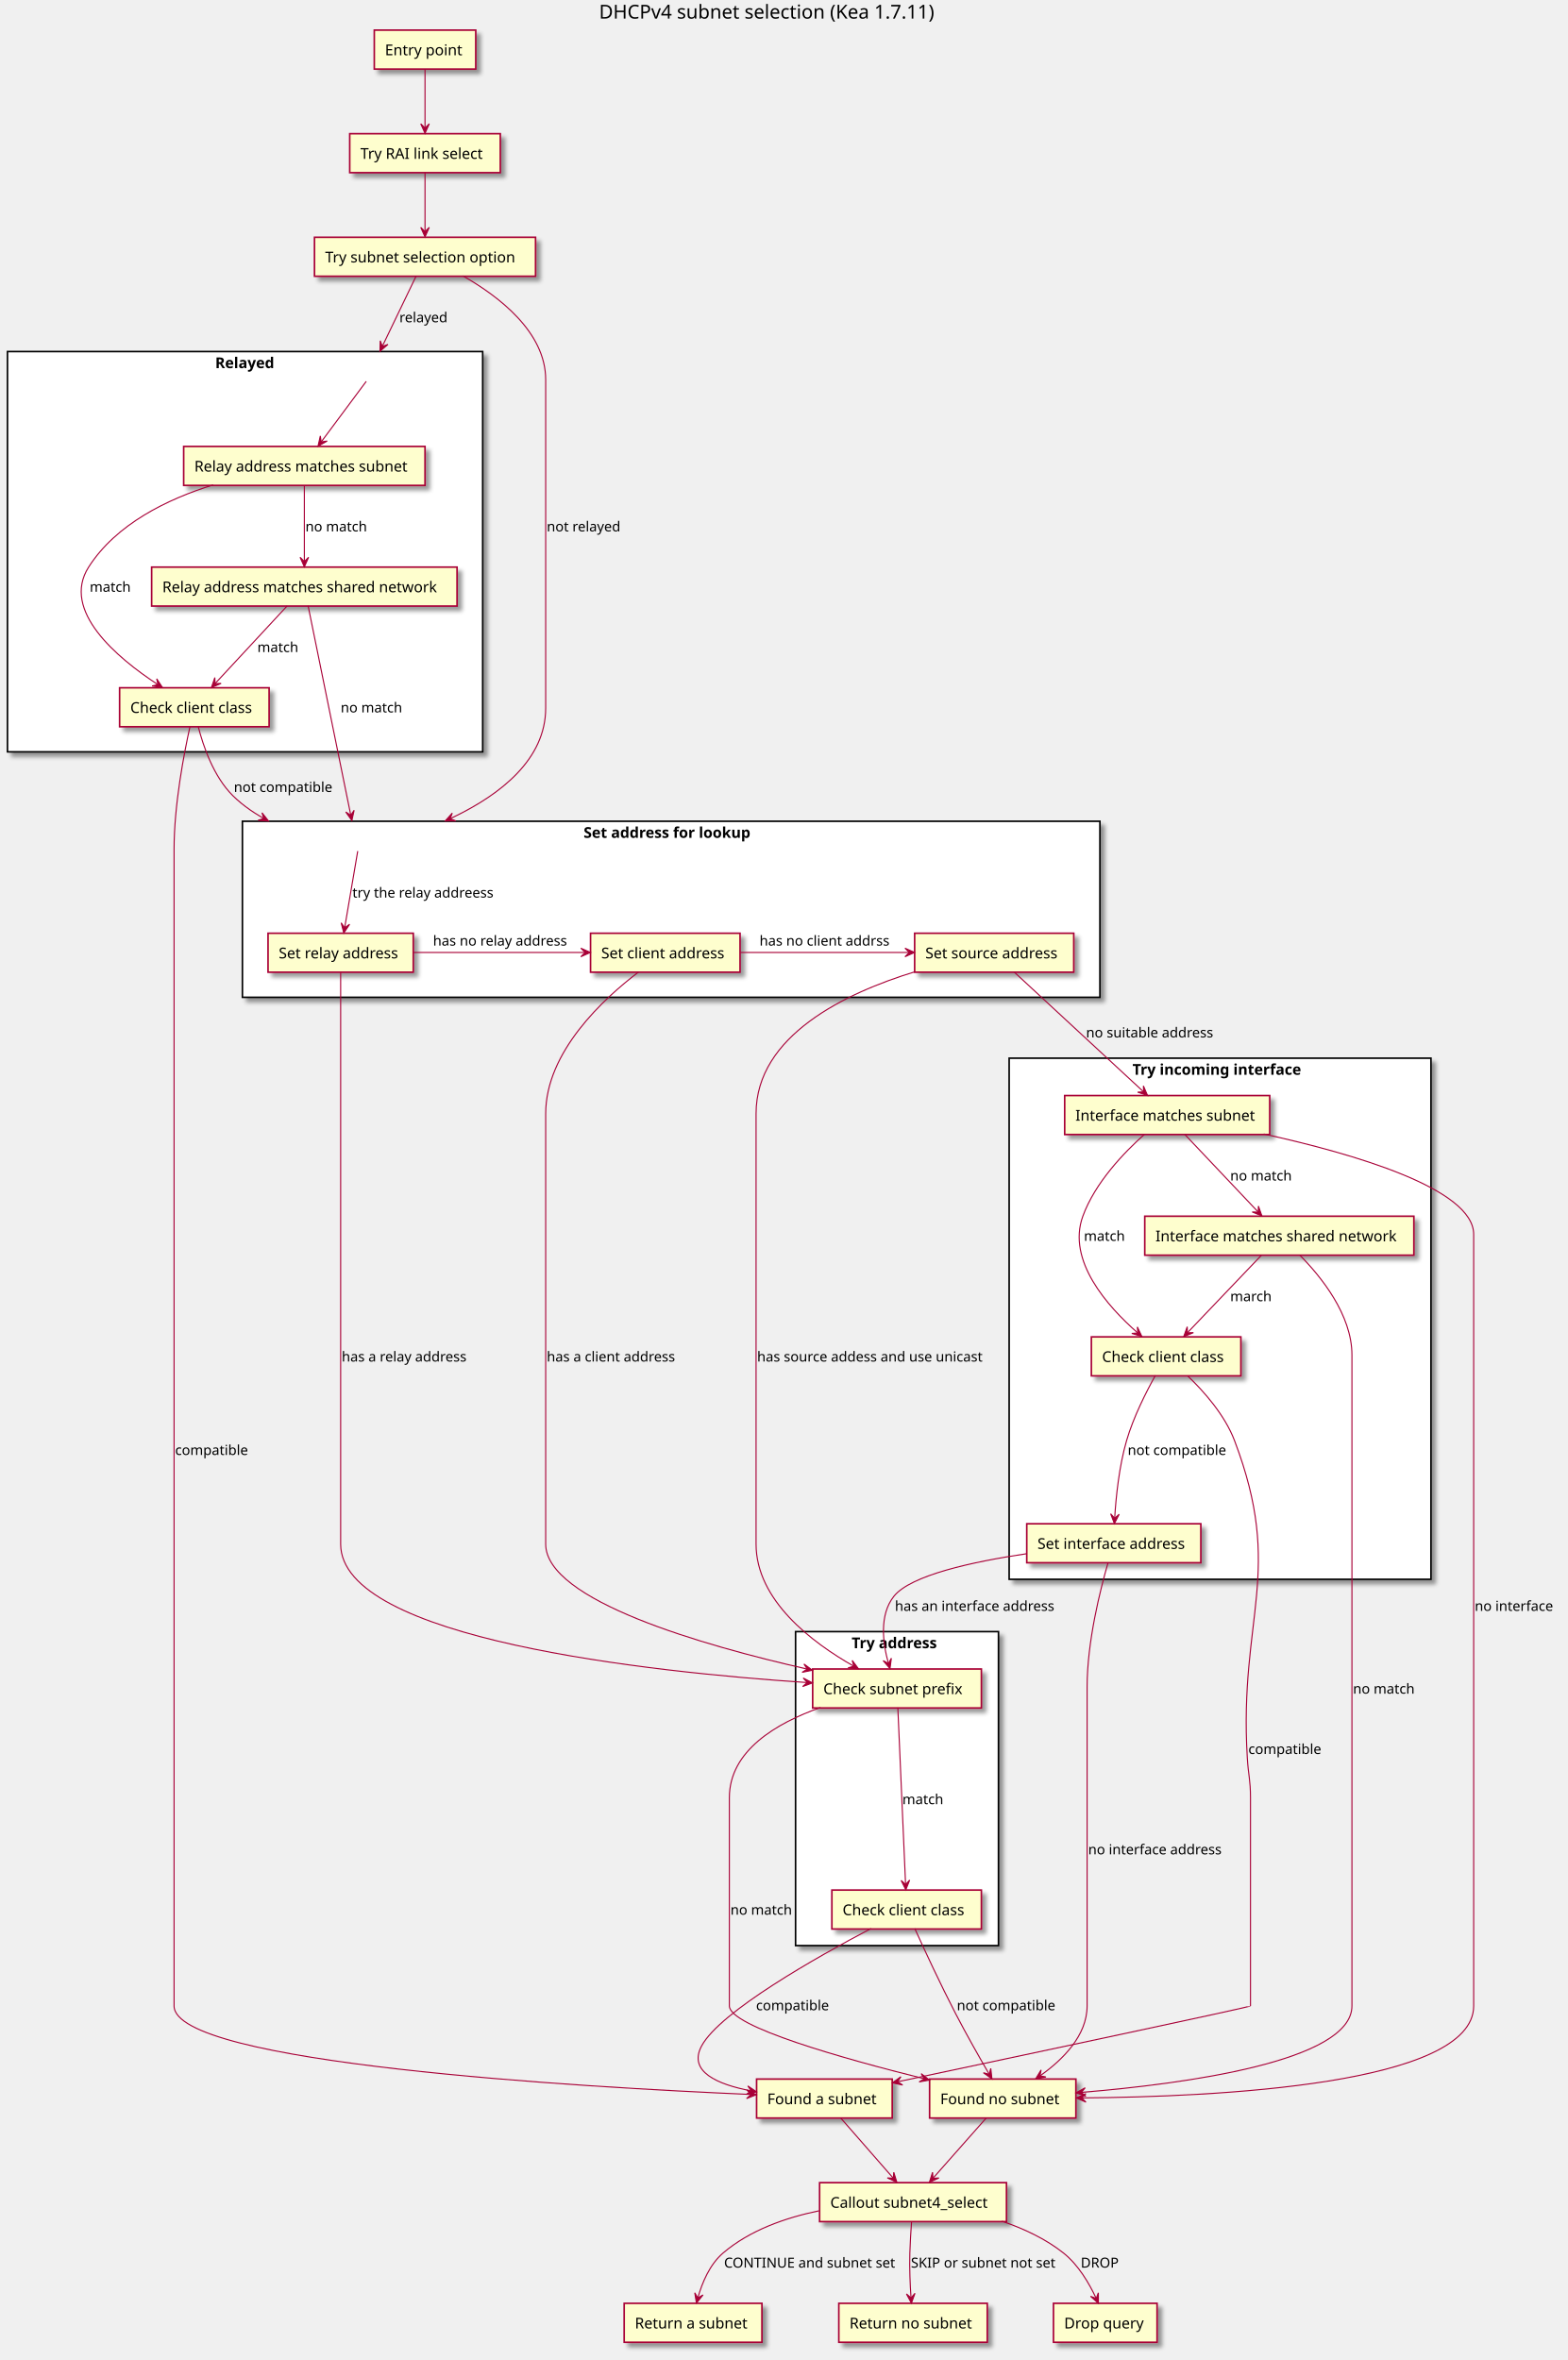
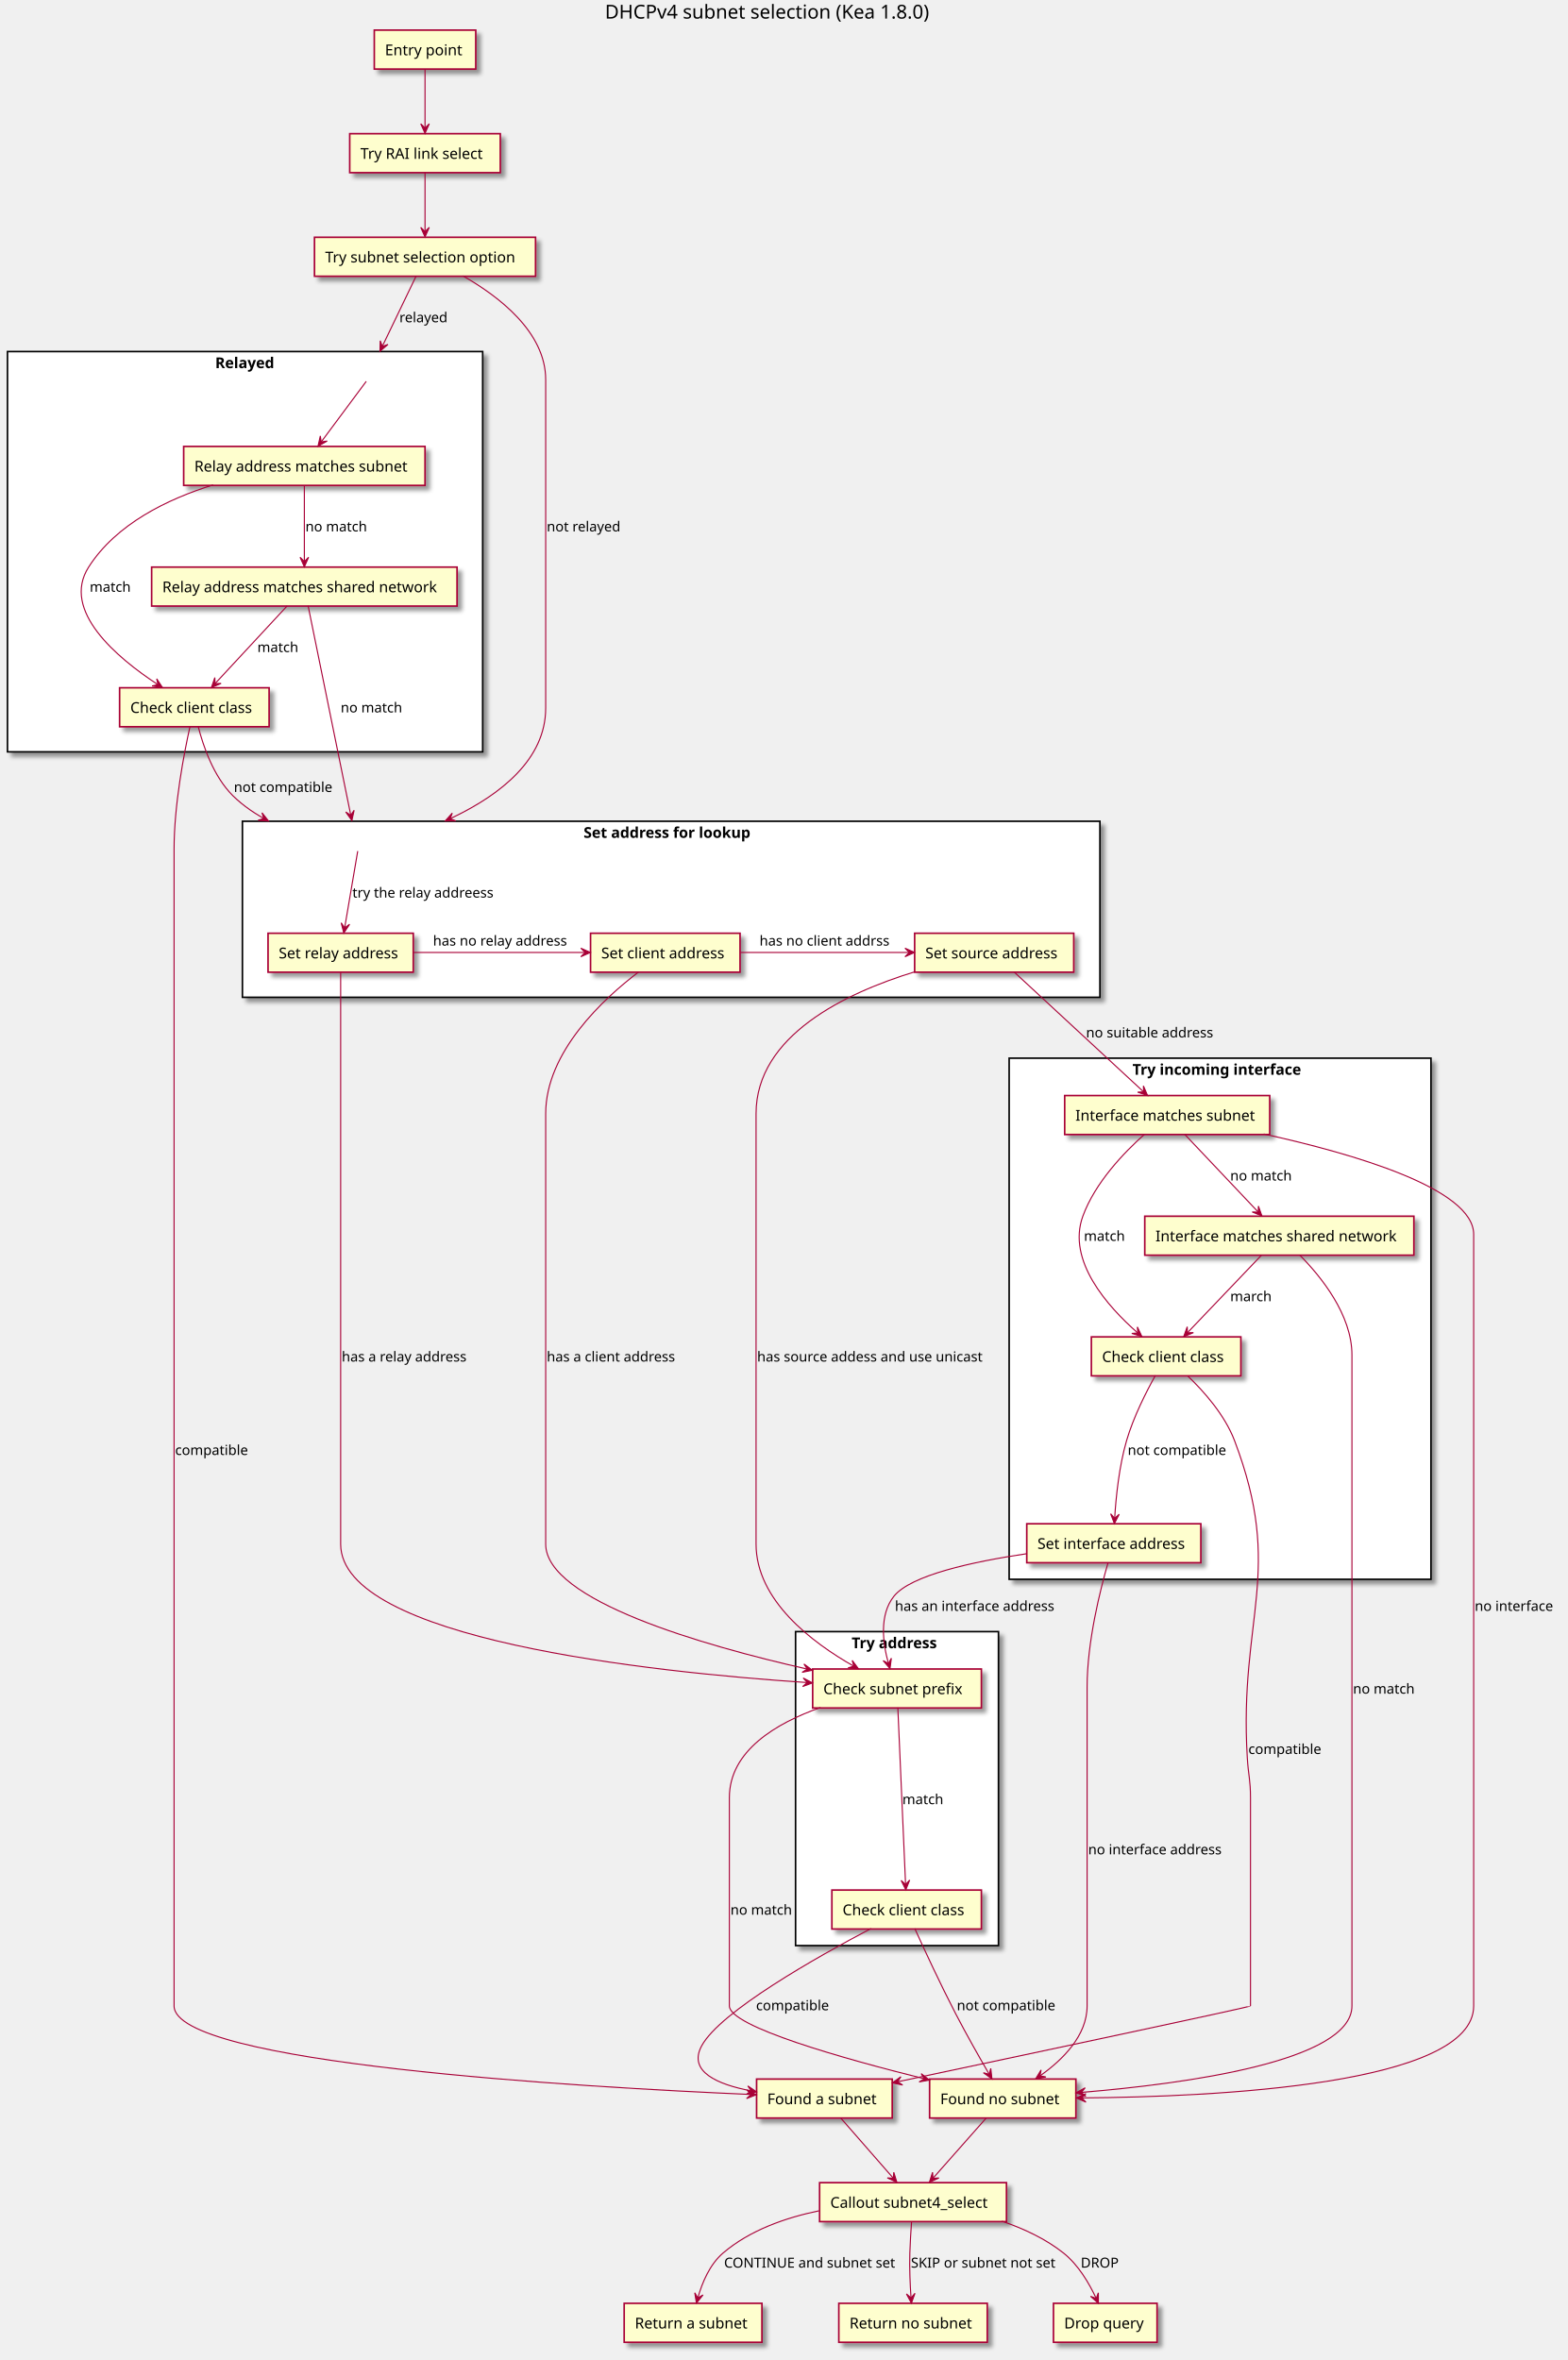
<svg xmlns="http://www.w3.org/2000/svg" contentScriptType="application/ecmascript" contentStyleType="text/css" height="2210px" preserveAspectRatio="none" style="width:1468px;height:2210px;" version="1.1" viewBox="0 0 1468 2210" width="1468px" zoomAndPan="magnify">
  <defs>
-     <filter height="300%" id="fdkzzjl39gaay" width="300%" x="-1" y="-1">
+     <filter height="300%" id="f5nw3f4rb2pkr" width="300%" x="-1" y="-1">
      <feGaussianBlur result="blurOut" stdDeviation="2.0" />
      <feColorMatrix in="blurOut" result="blurOut2" type="matrix" values="0 0 0 0 0 0 0 0 0 0 0 0 0 0 0 0 0 0 .4 0" />
      <feOffset dx="4.0" dy="4.0" in="blurOut2" result="blurOut3" />
      <feBlend in="SourceGraphic" in2="blurOut3" mode="normal" />
    </filter>
  </defs>
  <g>
-     <text fill="#000000" font-family="sans-serif" font-size="18" lengthAdjust="spacingAndGlyphs" textLength="328" x="561" y="17.402">DHCPv4 subnet selection (Kea 1.7.11)</text>
-     <rect fill="#FFFFFF" filter="url(#fdkzzjl39gaay)" height="374.86" style="stroke: #000000; stroke-width: 1.5;" width="445" x="7" y="329.199" />
+     <text fill="#000000" font-family="sans-serif" font-size="18" lengthAdjust="spacingAndGlyphs" textLength="317" x="566.5" y="17.402">DHCPv4 subnet selection (Kea 1.8.0)</text>
+     <rect fill="#FFFFFF" filter="url(#f5nw3f4rb2pkr)" height="374.86" style="stroke: #000000; stroke-width: 1.5;" width="445" x="7" y="329.199" />
    <text fill="#000000" font-family="sans-serif" font-size="14" font-weight="bold" lengthAdjust="spacingAndGlyphs" textLength="56" x="201.5" y="344.734">Relayed</text>
-     <rect fill="#FFFFFF" filter="url(#fdkzzjl39gaay)" height="164.86" style="stroke: #000000; stroke-width: 1.5;" width="803" x="227" y="769.059" />
+     <rect fill="#FFFFFF" filter="url(#f5nw3f4rb2pkr)" height="164.86" style="stroke: #000000; stroke-width: 1.5;" width="803" x="227" y="769.059" />
    <text fill="#000000" font-family="sans-serif" font-size="14" font-weight="bold" lengthAdjust="spacingAndGlyphs" textLength="164" x="546.5" y="784.594">Set address for lookup</text>
-     <rect fill="#FFFFFF" filter="url(#fdkzzjl39gaay)" height="488" style="stroke: #000000; stroke-width: 1.5;" width="395" x="945" y="990.919" />
+     <rect fill="#FFFFFF" filter="url(#f5nw3f4rb2pkr)" height="488" style="stroke: #000000; stroke-width: 1.5;" width="395" x="945" y="990.919" />
    <text fill="#000000" font-family="sans-serif" font-size="14" font-weight="bold" lengthAdjust="spacingAndGlyphs" textLength="164" x="1060.5" y="1006.454">Try incoming interface</text>
-     <rect fill="#FFFFFF" filter="url(#fdkzzjl39gaay)" height="294" style="stroke: #000000; stroke-width: 1.5;" width="190" x="745" y="1527.919" />
+     <rect fill="#FFFFFF" filter="url(#f5nw3f4rb2pkr)" height="294" style="stroke: #000000; stroke-width: 1.5;" width="190" x="745" y="1527.919" />
    <text fill="#000000" font-family="sans-serif" font-size="14" font-weight="bold" lengthAdjust="spacingAndGlyphs" textLength="85" x="797.5" y="1543.454">Try address</text>
-     <rect fill="#FEFECE" filter="url(#fdkzzjl39gaay)" height="36.488" style="stroke: #A80036; stroke-width: 1.5;" width="226" x="172" y="418.059" />
+     <rect fill="#FEFECE" filter="url(#f5nw3f4rb2pkr)" height="36.488" style="stroke: #A80036; stroke-width: 1.5;" width="226" x="172" y="418.059" />
    <text fill="#000000" font-family="sans-serif" font-size="14" lengthAdjust="spacingAndGlyphs" textLength="206" x="182" y="441.594">Relay address matches subnet</text>
-     <rect fill="#FEFECE" filter="url(#fdkzzjl39gaay)" height="36.488" style="stroke: #A80036; stroke-width: 1.5;" width="286" x="142" y="531.059" />
+     <rect fill="#FEFECE" filter="url(#f5nw3f4rb2pkr)" height="36.488" style="stroke: #A80036; stroke-width: 1.5;" width="286" x="142" y="531.059" />
    <text fill="#000000" font-family="sans-serif" font-size="14" lengthAdjust="spacingAndGlyphs" textLength="266" x="152" y="554.594">Relay address matches shared network</text>
-     <rect fill="#FEFECE" filter="url(#fdkzzjl39gaay)" height="36.488" style="stroke: #A80036; stroke-width: 1.5;" width="140" x="112" y="644.059" />
+     <rect fill="#FEFECE" filter="url(#f5nw3f4rb2pkr)" height="36.488" style="stroke: #A80036; stroke-width: 1.5;" width="140" x="112" y="644.059" />
    <text fill="#000000" font-family="sans-serif" font-size="14" lengthAdjust="spacingAndGlyphs" textLength="120" x="122" y="667.594">Check client class</text>
-     <rect fill="#FEFECE" filter="url(#fdkzzjl39gaay)" height="36.488" style="stroke: #A80036; stroke-width: 1.5;" width="136" x="251" y="873.919" />
+     <rect fill="#FEFECE" filter="url(#f5nw3f4rb2pkr)" height="36.488" style="stroke: #A80036; stroke-width: 1.5;" width="136" x="251" y="873.919" />
    <text fill="#000000" font-family="sans-serif" font-size="14" lengthAdjust="spacingAndGlyphs" textLength="116" x="261" y="897.454">Set relay address</text>
-     <rect fill="#FEFECE" filter="url(#fdkzzjl39gaay)" height="36.488" style="stroke: #A80036; stroke-width: 1.5;" width="140" x="553" y="873.919" />
+     <rect fill="#FEFECE" filter="url(#f5nw3f4rb2pkr)" height="36.488" style="stroke: #A80036; stroke-width: 1.5;" width="140" x="553" y="873.919" />
    <text fill="#000000" font-family="sans-serif" font-size="14" lengthAdjust="spacingAndGlyphs" textLength="120" x="563" y="897.454">Set client address</text>
-     <rect fill="#FEFECE" filter="url(#fdkzzjl39gaay)" height="36.488" style="stroke: #A80036; stroke-width: 1.5;" width="149" x="856.5" y="873.919" />
+     <rect fill="#FEFECE" filter="url(#f5nw3f4rb2pkr)" height="36.488" style="stroke: #A80036; stroke-width: 1.5;" width="149" x="856.5" y="873.919" />
    <text fill="#000000" font-family="sans-serif" font-size="14" lengthAdjust="spacingAndGlyphs" textLength="129" x="866.5" y="897.454">Set source address</text>
-     <rect fill="#FEFECE" filter="url(#fdkzzjl39gaay)" height="36.488" style="stroke: #A80036; stroke-width: 1.5;" width="192" x="997" y="1025.919" />
+     <rect fill="#FEFECE" filter="url(#f5nw3f4rb2pkr)" height="36.488" style="stroke: #A80036; stroke-width: 1.5;" width="192" x="997" y="1025.919" />
    <text fill="#000000" font-family="sans-serif" font-size="14" lengthAdjust="spacingAndGlyphs" textLength="172" x="1007" y="1049.454">Interface matches subnet</text>
-     <rect fill="#FEFECE" filter="url(#fdkzzjl39gaay)" height="36.488" style="stroke: #A80036; stroke-width: 1.5;" width="252" x="1072" y="1138.919" />
+     <rect fill="#FEFECE" filter="url(#f5nw3f4rb2pkr)" height="36.488" style="stroke: #A80036; stroke-width: 1.5;" width="252" x="1072" y="1138.919" />
    <text fill="#000000" font-family="sans-serif" font-size="14" lengthAdjust="spacingAndGlyphs" textLength="232" x="1082" y="1162.454">Interface matches shared network</text>
-     <rect fill="#FEFECE" filter="url(#fdkzzjl39gaay)" height="36.488" style="stroke: #A80036; stroke-width: 1.5;" width="140" x="1022" y="1251.919" />
+     <rect fill="#FEFECE" filter="url(#f5nw3f4rb2pkr)" height="36.488" style="stroke: #A80036; stroke-width: 1.5;" width="140" x="1022" y="1251.919" />
    <text fill="#000000" font-family="sans-serif" font-size="14" lengthAdjust="spacingAndGlyphs" textLength="120" x="1032" y="1275.454">Check client class</text>
-     <rect fill="#FEFECE" filter="url(#fdkzzjl39gaay)" height="36.488" style="stroke: #A80036; stroke-width: 1.5;" width="163" x="961.5" y="1426.919" />
+     <rect fill="#FEFECE" filter="url(#f5nw3f4rb2pkr)" height="36.488" style="stroke: #A80036; stroke-width: 1.5;" width="163" x="961.5" y="1426.919" />
    <text fill="#000000" font-family="sans-serif" font-size="14" lengthAdjust="spacingAndGlyphs" textLength="143" x="971.5" y="1450.454">Set interface address</text>
-     <rect fill="#FEFECE" filter="url(#fdkzzjl39gaay)" height="36.488" style="stroke: #A80036; stroke-width: 1.5;" width="158" x="761" y="1562.919" />
+     <rect fill="#FEFECE" filter="url(#f5nw3f4rb2pkr)" height="36.488" style="stroke: #A80036; stroke-width: 1.5;" width="158" x="761" y="1562.919" />
    <text fill="#000000" font-family="sans-serif" font-size="14" lengthAdjust="spacingAndGlyphs" textLength="138" x="771" y="1586.454">Check subnet prefix</text>
-     <rect fill="#FEFECE" filter="url(#fdkzzjl39gaay)" height="36.488" style="stroke: #A80036; stroke-width: 1.5;" width="140" x="779" y="1769.919" />
+     <rect fill="#FEFECE" filter="url(#f5nw3f4rb2pkr)" height="36.488" style="stroke: #A80036; stroke-width: 1.5;" width="140" x="779" y="1769.919" />
    <text fill="#000000" font-family="sans-serif" font-size="14" lengthAdjust="spacingAndGlyphs" textLength="120" x="789" y="1793.454">Check client class</text>
-     <rect fill="#FEFECE" filter="url(#fdkzzjl39gaay)" height="36.488" style="stroke: #A80036; stroke-width: 1.5;" width="95" x="350.5" y="28.199" />
+     <rect fill="#FEFECE" filter="url(#f5nw3f4rb2pkr)" height="36.488" style="stroke: #A80036; stroke-width: 1.5;" width="95" x="350.5" y="28.199" />
    <text fill="#000000" font-family="sans-serif" font-size="14" lengthAdjust="spacingAndGlyphs" textLength="75" x="360.5" y="51.734">Entry point</text>
-     <rect fill="#FEFECE" filter="url(#fdkzzjl39gaay)" height="36.488" style="stroke: #A80036; stroke-width: 1.5;" width="141" x="327.5" y="125.199" />
+     <rect fill="#FEFECE" filter="url(#f5nw3f4rb2pkr)" height="36.488" style="stroke: #A80036; stroke-width: 1.5;" width="141" x="327.5" y="125.199" />
    <text fill="#000000" font-family="sans-serif" font-size="14" lengthAdjust="spacingAndGlyphs" textLength="121" x="337.5" y="148.734">Try RAI link select</text>
-     <rect fill="#FEFECE" filter="url(#fdkzzjl39gaay)" height="36.488" style="stroke: #A80036; stroke-width: 1.5;" width="207" x="294.5" y="222.199" />
+     <rect fill="#FEFECE" filter="url(#f5nw3f4rb2pkr)" height="36.488" style="stroke: #A80036; stroke-width: 1.5;" width="207" x="294.5" y="222.199" />
    <text fill="#000000" font-family="sans-serif" font-size="14" lengthAdjust="spacingAndGlyphs" textLength="187" x="304.5" y="245.734">Try subnet selection option</text>
-     <rect fill="#FEFECE" filter="url(#fdkzzjl39gaay)" height="36.488" style="stroke: #A80036; stroke-width: 1.5;" width="127" x="708.5" y="1946.919" />
+     <rect fill="#FEFECE" filter="url(#f5nw3f4rb2pkr)" height="36.488" style="stroke: #A80036; stroke-width: 1.5;" width="127" x="708.5" y="1946.919" />
    <text fill="#000000" font-family="sans-serif" font-size="14" lengthAdjust="spacingAndGlyphs" textLength="107" x="718.5" y="1970.454">Found a subnet</text>
-     <rect fill="#FEFECE" filter="url(#fdkzzjl39gaay)" height="36.488" style="stroke: #A80036; stroke-width: 1.5;" width="137" x="870.5" y="1946.919" />
+     <rect fill="#FEFECE" filter="url(#f5nw3f4rb2pkr)" height="36.488" style="stroke: #A80036; stroke-width: 1.5;" width="137" x="870.5" y="1946.919" />
    <text fill="#000000" font-family="sans-serif" font-size="14" lengthAdjust="spacingAndGlyphs" textLength="117" x="880.5" y="1970.454">Found no subnet</text>
-     <rect fill="#FEFECE" filter="url(#fdkzzjl39gaay)" height="36.488" style="stroke: #A80036; stroke-width: 1.5;" width="175" x="767.5" y="2043.919" />
+     <rect fill="#FEFECE" filter="url(#f5nw3f4rb2pkr)" height="36.488" style="stroke: #A80036; stroke-width: 1.5;" width="175" x="767.5" y="2043.919" />
    <text fill="#000000" font-family="sans-serif" font-size="14" lengthAdjust="spacingAndGlyphs" textLength="155" x="777.5" y="2067.454">Callout subnet4_select</text>
-     <rect fill="#FEFECE" filter="url(#fdkzzjl39gaay)" height="36.488" style="stroke: #A80036; stroke-width: 1.5;" width="129" x="584.5" y="2156.919" />
+     <rect fill="#FEFECE" filter="url(#f5nw3f4rb2pkr)" height="36.488" style="stroke: #A80036; stroke-width: 1.5;" width="129" x="584.5" y="2156.919" />
    <text fill="#000000" font-family="sans-serif" font-size="14" lengthAdjust="spacingAndGlyphs" textLength="109" x="594.5" y="2180.454">Return a subnet</text>
-     <rect fill="#FEFECE" filter="url(#fdkzzjl39gaay)" height="36.488" style="stroke: #A80036; stroke-width: 1.5;" width="139" x="785.5" y="2156.919" />
+     <rect fill="#FEFECE" filter="url(#f5nw3f4rb2pkr)" height="36.488" style="stroke: #A80036; stroke-width: 1.5;" width="139" x="785.5" y="2156.919" />
    <text fill="#000000" font-family="sans-serif" font-size="14" lengthAdjust="spacingAndGlyphs" textLength="119" x="795.5" y="2180.454">Return no subnet</text>
-     <rect fill="#FEFECE" filter="url(#fdkzzjl39gaay)" height="36.488" style="stroke: #A80036; stroke-width: 1.5;" width="97" x="986.5" y="2156.919" />
+     <rect fill="#FEFECE" filter="url(#f5nw3f4rb2pkr)" height="36.488" style="stroke: #A80036; stroke-width: 1.5;" width="97" x="986.5" y="2156.919" />
    <text fill="#000000" font-family="sans-serif" font-size="14" lengthAdjust="spacingAndGlyphs" textLength="77" x="996.5" y="2180.454">Drop query</text>
    <path d="M398,64.619 C398,80.159 398,102.979 398,119.859 " fill="none" id="entry-&gt;rai_link_select" style="stroke: #A80036; stroke-width: 1.0;" />
    <polygon fill="#A80036" points="398,124.889,402,115.889,398,119.889,394,115.889,398,124.889" style="stroke: #A80036; stroke-width: 1.0;" />
    <path d="M398,161.619 C398,177.159 398,199.979 398,216.859 " fill="none" id="rai_link_select-&gt;subnet_select" style="stroke: #A80036; stroke-width: 1.0;" />
    <polygon fill="#A80036" points="398,221.889,402,212.889,398,216.889,394,212.889,398,221.889" style="stroke: #A80036; stroke-width: 1.0;" />
    <path d="M389.65,258.569 C382.075,274.314 370.655,298.057 361.01,318.109 C359.804,320.616 358.627,323.065 357.487,325.433 C356.918,326.617 356.358,327.781 355.809,328.923 " fill="none" id="subnet_select-&gt;relayed" style="stroke: #A80036; stroke-width: 1.0;" />
    <polygon fill="#A80036" points="355.809,328.923,363.315,322.546,357.976,324.417,356.105,319.078,355.809,328.923" style="stroke: #A80036; stroke-width: 1.0;" />
    <text fill="#000000" font-family="sans-serif" font-size="13" lengthAdjust="spacingAndGlyphs" textLength="45" x="374" y="301.768">relayed</text>
    <path d="M433.44,258.369 C466.58,277.179 511,310.759 511,355.559 C511,355.559 511,355.559 511,663.059 C511,711.229 468.365,744.047 425.064,764.954 C422.357,766.261 419.649,767.521 416.947,768.736 " fill="none" id="subnet_select-&gt;set_address" style="stroke: #A80036; stroke-width: 1.0;" />
    <polygon fill="#A80036" points="416.947,768.736,426.796,768.693,421.507,766.685,423.515,761.397,416.947,768.736" style="stroke: #A80036; stroke-width: 1.0;" />
    <text fill="#000000" font-family="sans-serif" font-size="13" lengthAdjust="spacingAndGlyphs" textLength="70" x="512" y="497.628">not relayed</text>
    <path d="M342.96,357.119 C341.81,358.649 317.61,391.209 300.84,413.759 " fill="none" id="relayed-&gt;relay_subnet" style="stroke: #A80036; stroke-width: 1.0;" />
    <polygon fill="#A80036" points="297.8,417.839,306.381,413.005,300.784,413.827,299.962,408.231,297.8,417.839" style="stroke: #A80036; stroke-width: 1.0;" />
    <path d="M285,454.399 C285,473.629 285,504.689 285,525.719 " fill="none" id="relay_subnet-&gt;relay_network" style="stroke: #A80036; stroke-width: 1.0;" />
    <polygon fill="#A80036" points="285,530.839,289,521.839,285,525.839,281,521.839,285,530.839" style="stroke: #A80036; stroke-width: 1.0;" />
    <text fill="#000000" font-family="sans-serif" font-size="13" lengthAdjust="spacingAndGlyphs" textLength="59" x="286" y="497.628">no match</text>
    <path d="M199.58,454.089 C156.79,467.389 108.74,490.699 83,531.059 C56.99,571.859 109.58,615.999 147.59,640.919 " fill="none" id="relay_subnet-&gt;relay_class" style="stroke: #A80036; stroke-width: 1.0;" />
    <polygon fill="#A80036" points="152.15,643.859,146.742,635.628,147.944,641.155,142.416,642.357,152.15,643.859" style="stroke: #A80036; stroke-width: 1.0;" />
    <text fill="#000000" font-family="sans-serif" font-size="13" lengthAdjust="spacingAndGlyphs" textLength="39" x="84" y="554.128">match</text>
    <path d="M288.52,567.309 C294.12,594.799 305.467,650.489 315.548,699.959 C320.587,724.694 325.311,747.874 328.84,765.197 C329.061,766.279 329.276,767.339 329.488,768.375 " fill="none" id="relay_network-&gt;set_address" style="stroke: #A80036; stroke-width: 1.0;" />
    <polygon fill="#A80036" points="329.488,768.375,331.61,758.758,328.489,763.476,323.771,760.355,329.488,768.375" style="stroke: #A80036; stroke-width: 1.0;" />
    <text fill="#000000" font-family="sans-serif" font-size="13" lengthAdjust="spacingAndGlyphs" textLength="59" x="319" y="667.128">no match</text>
    <path d="M268.91,567.399 C250.69,587.039 221.02,619.009 201.5,640.039 " fill="none" id="relay_network-&gt;relay_class" style="stroke: #A80036; stroke-width: 1.0;" />
    <polygon fill="#A80036" points="197.98,643.839,207.038,639.971,201.384,640.177,201.179,634.524,197.98,643.839" style="stroke: #A80036; stroke-width: 1.0;" />
    <text fill="#000000" font-family="sans-serif" font-size="13" lengthAdjust="spacingAndGlyphs" textLength="39" x="241" y="610.628">match</text>
    <path d="M177.97,680.079 C172.39,705.169 163,753.629 163,795.419 C163,795.419 163,795.419 163,1878.419 C163,1932.449 543.78,1954.489 703.15,1961.349 " fill="none" id="relay_class-&gt;found" style="stroke: #A80036; stroke-width: 1.0;" />
    <polygon fill="#A80036" points="708.26,1961.569,699.439,1957.188,703.265,1961.355,699.097,1965.18,708.26,1961.569" style="stroke: #A80036; stroke-width: 1.0;" />
    <text fill="#000000" font-family="sans-serif" font-size="13" lengthAdjust="spacingAndGlyphs" textLength="70" x="164" y="1362.488">compatible</text>
    <path d="M185.6,680.259 C190.22,698.499 199.91,727.099 218,745.059 C222.944,749.967 228.442,754.429 234.284,758.481 C237.205,760.508 240.212,762.431 243.279,764.257 C244.812,765.17 246.36,766.058 247.919,766.923 C248.699,767.355 249.482,767.781 250.267,768.201 C250.66,768.411 251.053,768.62 251.446,768.827 " fill="none" id="relay_class-&gt;set_address" style="stroke: #A80036; stroke-width: 1.0;" />
    <polygon fill="#A80036" points="251.446,768.827,245.344,761.096,247.022,766.499,241.619,768.176,251.446,768.827" style="stroke: #A80036; stroke-width: 1.0;" />
    <text fill="#000000" font-family="sans-serif" font-size="13" lengthAdjust="spacingAndGlyphs" textLength="95" x="219" y="741.628">not compatible</text>
    <path d="M334.99,796.989 C334.66,798.919 327.44,841.349 322.81,868.509 " fill="none" id="set_address-&gt;relay_address" style="stroke: #A80036; stroke-width: 1.0;" />
    <polygon fill="#A80036" points="321.93,873.729,327.39,865.532,322.773,868.801,319.504,864.184,321.93,873.729" style="stroke: #A80036; stroke-width: 1.0;" />
    <text fill="#000000" font-family="sans-serif" font-size="13" lengthAdjust="spacingAndGlyphs" textLength="135" x="330" y="840.488">try the relay addreess</text>
    <path d="M387.22,891.919 C434.95,891.919 498.7,891.919 547.88,891.919 " fill="none" id="relay_address-&gt;client_address" style="stroke: #A80036; stroke-width: 1.0;" />
    <polygon fill="#A80036" points="552.9,891.919,543.9,887.919,547.9,891.919,543.9,895.919,552.9,891.919" style="stroke: #A80036; stroke-width: 1.0;" />
    <text fill="#000000" font-family="sans-serif" font-size="13" lengthAdjust="spacingAndGlyphs" textLength="129" x="405.5" y="885.488">has no relay address</text>
    <path d="M693.28,891.919 C740.3,891.919 802.28,891.919 851.17,891.919 " fill="none" id="client_address-&gt;source_address" style="stroke: #A80036; stroke-width: 1.0;" />
    <polygon fill="#A80036" points="856.46,891.919,847.46,887.919,851.46,891.919,847.46,895.919,856.46,891.919" style="stroke: #A80036; stroke-width: 1.0;" />
    <text fill="#000000" font-family="sans-serif" font-size="13" lengthAdjust="spacingAndGlyphs" textLength="127" x="711.25" y="885.488">has no client addrss</text>
    <path d="M949.58,910.129 C979.61,937.929 1038.68,992.619 1070.85,1022.409 " fill="none" id="source_address-&gt;interface_subnet" style="stroke: #A80036; stroke-width: 1.0;" />
    <polygon fill="#A80036" points="1074.63,1025.909,1070.726,1016.867,1070.954,1022.52,1065.302,1022.748,1074.63,1025.909" style="stroke: #A80036; stroke-width: 1.0;" />
    <text fill="#000000" font-family="sans-serif" font-size="13" lengthAdjust="spacingAndGlyphs" textLength="123" x="1017" y="971.488">no suitable address</text>
    <path d="M319,910.019 C319,937.859 319,994.739 319,1042.919 C319,1042.919 319,1042.919 319,1445.919 C319,1534.989 608.22,1565.719 755.69,1575.599 " fill="none" id="relay_address-&gt;inRange" style="stroke: #A80036; stroke-width: 1.0;" />
    <polygon fill="#A80036" points="760.87,1575.939,752.153,1571.356,755.881,1575.61,751.626,1579.339,760.87,1575.939" style="stroke: #A80036; stroke-width: 1.0;" />
    <text fill="#000000" font-family="sans-serif" font-size="13" lengthAdjust="spacingAndGlyphs" textLength="120" x="320" y="1274.988">has a relay address</text>
    <path d="M598.14,910.099 C565.15,935.149 511,985.069 511,1042.919 C511,1042.919 511,1042.919 511,1445.919 C511,1498.759 658.41,1540.899 755.88,1562.989 " fill="none" id="client_address-&gt;inRange" style="stroke: #A80036; stroke-width: 1.0;" />
    <polygon fill="#A80036" points="760.78,1564.089,752.866,1558.227,755.9,1563.002,751.125,1566.036,760.78,1564.089" style="stroke: #A80036; stroke-width: 1.0;" />
    <text fill="#000000" font-family="sans-serif" font-size="13" lengthAdjust="spacingAndGlyphs" textLength="125" x="512" y="1274.988">has a client address</text>
    <path d="M856.74,909.999 C791.87,929.849 708,969.669 708,1042.919 C708,1042.919 708,1042.919 708,1445.919 C708,1498.639 760.49,1538.159 799.27,1560.159 " fill="none" id="source_address-&gt;inRange" style="stroke: #A80036; stroke-width: 1.0;" />
    <polygon fill="#A80036" points="803.93,1562.749,798.025,1554.867,799.565,1560.31,794.122,1561.851,803.93,1562.749" style="stroke: #A80036; stroke-width: 1.0;" />
    <text fill="#000000" font-family="sans-serif" font-size="13" lengthAdjust="spacingAndGlyphs" textLength="219" x="709" y="1274.988">has source addess and use unicast</text>
    <path d="M1183.41,1061.919 C1267.54,1080.399 1380,1113.109 1380,1155.919 C1380,1155.919 1380,1155.919 1380,1878.419 C1380,1952.269 1138.67,1963.639 1013.06,1964.569 " fill="none" id="interface_subnet-&gt;not_found" style="stroke: #A80036; stroke-width: 1.0;" />
    <polygon fill="#A80036" points="1007.91,1964.599,1016.933,1968.548,1012.91,1964.571,1016.887,1960.548,1007.91,1964.599" style="stroke: #A80036; stroke-width: 1.0;" />
    <text fill="#000000" font-family="sans-serif" font-size="13" lengthAdjust="spacingAndGlyphs" textLength="75" x="1381" y="1508.488">no interface</text>
    <path d="M1071.84,1062.109 C1052.58,1079.239 1025.46,1107.469 1014,1138.919 C998.88,1180.399 1037.07,1223.339 1065.19,1248.009 " fill="none" id="interface_subnet-&gt;interface_class" style="stroke: #A80036; stroke-width: 1.0;" />
    <polygon fill="#A80036" points="1069.26,1251.519,1065.066,1242.608,1065.477,1248.25,1059.835,1248.661,1069.26,1251.519" style="stroke: #A80036; stroke-width: 1.0;" />
    <text fill="#000000" font-family="sans-serif" font-size="13" lengthAdjust="spacingAndGlyphs" textLength="39" x="1015" y="1161.988">match</text>
    <path d="M1109.41,1062.259 C1127.98,1081.899 1158.22,1113.869 1178.12,1134.899 " fill="none" id="interface_subnet-&gt;interface_network" style="stroke: #A80036; stroke-width: 1.0;" />
    <polygon fill="#A80036" points="1181.71,1138.699,1178.417,1129.417,1178.268,1135.072,1172.614,1134.924,1181.71,1138.699" style="stroke: #A80036; stroke-width: 1.0;" />
    <text fill="#000000" font-family="sans-serif" font-size="13" lengthAdjust="spacingAndGlyphs" textLength="59" x="1152" y="1105.488">no match</text>
    <path d="M1181.44,1175.259 C1162.69,1194.899 1132.15,1226.869 1112.07,1247.899 " fill="none" id="interface_network-&gt;interface_class" style="stroke: #A80036; stroke-width: 1.0;" />
    <polygon fill="#A80036" points="1108.45,1251.699,1117.554,1247.942,1111.899,1248.079,1111.762,1242.424,1108.45,1251.699" style="stroke: #A80036; stroke-width: 1.0;" />
    <text fill="#000000" font-family="sans-serif" font-size="13" lengthAdjust="spacingAndGlyphs" textLength="39" x="1152" y="1218.488">march</text>
    <path d="M1216.94,1175.149 C1237.06,1195.439 1266,1231.179 1266,1268.919 C1266,1268.919 1266,1268.919 1266,1878.419 C1266,1930.449 1109.1,1951.419 1012.67,1959.399 " fill="none" id="interface_network-&gt;not_found" style="stroke: #A80036; stroke-width: 1.0;" />
    <polygon fill="#A80036" points="1007.55,1959.819,1016.851,1963.058,1012.533,1959.404,1016.187,1955.086,1007.55,1959.819" style="stroke: #A80036; stroke-width: 1.0;" />
    <text fill="#000000" font-family="sans-serif" font-size="13" lengthAdjust="spacingAndGlyphs" textLength="59" x="1267" y="1585.988">no match</text>
    <path d="M1111.94,1288.209 C1127.1,1302.709 1146.84,1324.859 1156,1348.919 C1203,1472.379 1160.06,1514.049 1168,1645.919 C1169,1662.609 1171,1666.699 1171,1683.419 C1171,1683.419 1171,1683.419 1171,1878.419 C1171,1879.459 954.79,1925.299 840.68,1949.419 " fill="none" id="interface_class-&gt;found" style="stroke: #A80036; stroke-width: 1.0;" />
    <polygon fill="#A80036" points="835.66,1950.479,845.295,1952.518,840.551,1949.438,843.63,1944.693,835.66,1950.479" style="stroke: #A80036; stroke-width: 1.0;" />
    <text fill="#000000" font-family="sans-serif" font-size="13" lengthAdjust="spacingAndGlyphs" textLength="70" x="1169" y="1642.488">compatible</text>
    <path d="M1081.97,1287.949 C1073.39,1303.349 1061.43,1326.909 1055,1348.919 C1047.93,1373.129 1045.02,1402.019 1043.83,1421.529 " fill="none" id="interface_class-&gt;interface_address" style="stroke: #A80036; stroke-width: 1.0;" />
    <polygon fill="#A80036" points="1043.54,1426.769,1048.048,1418.013,1043.826,1421.777,1040.062,1417.555,1043.54,1426.769" style="stroke: #A80036; stroke-width: 1.0;" />
    <text fill="#000000" font-family="sans-serif" font-size="13" lengthAdjust="spacingAndGlyphs" textLength="95" x="1056" y="1362.488">not compatible</text>
    <path d="M961.24,1454.989 C910.72,1462.469 852.64,1475.119 837,1494.919 C823.19,1512.389 826.7,1538.779 831.91,1557.509 " fill="none" id="interface_address-&gt;inRange" style="stroke: #A80036; stroke-width: 1.0;" />
    <polygon fill="#A80036" points="833.41,1562.579,834.695,1552.815,831.993,1557.784,827.023,1555.082,833.41,1562.579" style="stroke: #A80036; stroke-width: 1.0;" />
    <text fill="#000000" font-family="sans-serif" font-size="13" lengthAdjust="spacingAndGlyphs" textLength="153" x="838" y="1508.488">has an interface address</text>
    <path d="M1037.7,1463.069 C1030.36,1488.379 1018,1537.319 1018,1579.919 C1018,1579.919 1018,1579.919 1018,1878.419 C1018,1906.269 995.11,1928.909 973.97,1943.889 " fill="none" id="interface_address-&gt;not_found" style="stroke: #A80036; stroke-width: 1.0;" />
    <polygon fill="#A80036" points="969.77,1946.779,979.448,1944.954,973.884,1943.937,974.9,1938.372,969.77,1946.779" style="stroke: #A80036; stroke-width: 1.0;" />
    <text fill="#000000" font-family="sans-serif" font-size="13" lengthAdjust="spacingAndGlyphs" textLength="128" x="1019" y="1736.488">no interface address</text>
    <path d="M840.75,1599.049 C842.38,1636.049 846.21,1723.449 848.02,1764.669 " fill="none" id="inRange-&gt;address_class" style="stroke: #A80036; stroke-width: 1.0;" />
    <polygon fill="#A80036" points="848.24,1769.699,851.85,1760.536,848.025,1764.704,843.857,1760.879,848.24,1769.699" style="stroke: #A80036; stroke-width: 1.0;" />
    <text fill="#000000" font-family="sans-serif" font-size="13" lengthAdjust="spacingAndGlyphs" textLength="39" x="845" y="1689.488">match</text>
    <path d="M768.39,1598.979 C726.98,1613.579 683,1639.439 683,1683.419 C683,1683.419 683,1683.419 683,1878.419 C683,1897.789 789.82,1927.809 865.46,1946.639 " fill="none" id="inRange-&gt;not_found" style="stroke: #A80036; stroke-width: 1.0;" />
    <polygon fill="#A80036" points="870.4,1947.869,862.622,1941.827,865.546,1946.67,860.703,1949.594,870.4,1947.869" style="stroke: #A80036; stroke-width: 1.0;" />
    <text fill="#000000" font-family="sans-serif" font-size="13" lengthAdjust="spacingAndGlyphs" textLength="59" x="684" y="1792.988">no match</text>
    <path d="M815.7,1805.939 C765.48,1832.369 674.36,1883.619 657,1915.919 C644.07,1939.979 671.86,1951.979 703.35,1957.969 " fill="none" id="address_class-&gt;found" style="stroke: #A80036; stroke-width: 1.0;" />
    <polygon fill="#A80036" points="708.43,1958.879,700.279,1953.35,703.509,1957.995,698.864,1961.224,708.43,1958.879" style="stroke: #A80036; stroke-width: 1.0;" />
    <text fill="#000000" font-family="sans-serif" font-size="13" lengthAdjust="spacingAndGlyphs" textLength="70" x="708" y="1882.488">compatible</text>
    <path d="M856.62,1805.919 C865.47,1825.429 880.68,1858.289 895,1885.919 C904.99,1905.179 917.16,1926.629 926.17,1942.149 " fill="none" id="address_class-&gt;not_found" style="stroke: #A80036; stroke-width: 1.0;" />
    <polygon fill="#A80036" points="928.86,1946.759,927.784,1936.969,926.342,1942.439,920.872,1940.997,928.86,1946.759" style="stroke: #A80036; stroke-width: 1.0;" />
    <text fill="#000000" font-family="sans-serif" font-size="13" lengthAdjust="spacingAndGlyphs" textLength="95" x="896" y="1882.488">not compatible</text>
    <path d="M787.22,1983.339 C801.03,1999.149 821.43,2022.489 836.24,2039.439 " fill="none" id="found-&gt;subnet4_select" style="stroke: #A80036; stroke-width: 1.0;" />
    <polygon fill="#A80036" points="839.87,2043.609,836.956,2034.201,836.578,2039.845,830.934,2039.468,839.87,2043.609" style="stroke: #A80036; stroke-width: 1.0;" />
    <path d="M923.59,1983.339 C909.62,1999.149 888.98,2022.489 873.99,2039.439 " fill="none" id="not_found-&gt;subnet4_select" style="stroke: #A80036; stroke-width: 1.0;" />
    <polygon fill="#A80036" points="870.31,2043.609,879.271,2039.523,873.625,2039.866,873.282,2034.219,870.31,2043.609" style="stroke: #A80036; stroke-width: 1.0;" />
    <path d="M767.05,2070.269 C735.7,2076.709 702,2088.499 677,2109.919 C664.53,2120.599 657.42,2137.879 653.49,2151.799 " fill="none" id="subnet4_select-&gt;success" style="stroke: #A80036; stroke-width: 1.0;" />
    <polygon fill="#A80036" points="652.18,2156.749,658.334,2149.06,653.45,2151.913,650.596,2147.028,652.18,2156.749" style="stroke: #A80036; stroke-width: 1.0;" />
    <text fill="#000000" font-family="sans-serif" font-size="13" lengthAdjust="spacingAndGlyphs" textLength="164" x="678" y="2123.488">CONTINUE and subnet set</text>
    <path d="M853.62,2080.319 C852.99,2089.169 852.31,2100.109 852,2109.919 C851.56,2123.829 852.26,2139.429 853.1,2151.749 " fill="none" id="subnet4_select-&gt;no_subnet" style="stroke: #A80036; stroke-width: 1.0;" />
    <polygon fill="#A80036" points="853.47,2156.809,856.817,2147.546,853.113,2151.822,848.837,2148.118,853.47,2156.809" style="stroke: #A80036; stroke-width: 1.0;" />
    <text fill="#000000" font-family="sans-serif" font-size="13" lengthAdjust="spacingAndGlyphs" textLength="138" x="853" y="2123.488">SKIP or subnet not set</text>
    <path d="M938.2,2080.019 C958.54,2086.939 979.25,2096.579 996,2109.919 C1009.78,2120.889 1019.89,2138.159 1026.36,2151.989 " fill="none" id="subnet4_select-&gt;drop" style="stroke: #A80036; stroke-width: 1.0;" />
    <polygon fill="#A80036" points="1028.58,2156.919,1028.523,2147.07,1026.523,2152.362,1021.231,2150.362,1028.58,2156.919" style="stroke: #A80036; stroke-width: 1.0;" />
    <text fill="#000000" font-family="sans-serif" font-size="13" lengthAdjust="spacingAndGlyphs" textLength="35" x="1012" y="2123.488">DROP</text>
  </g>
</svg>
